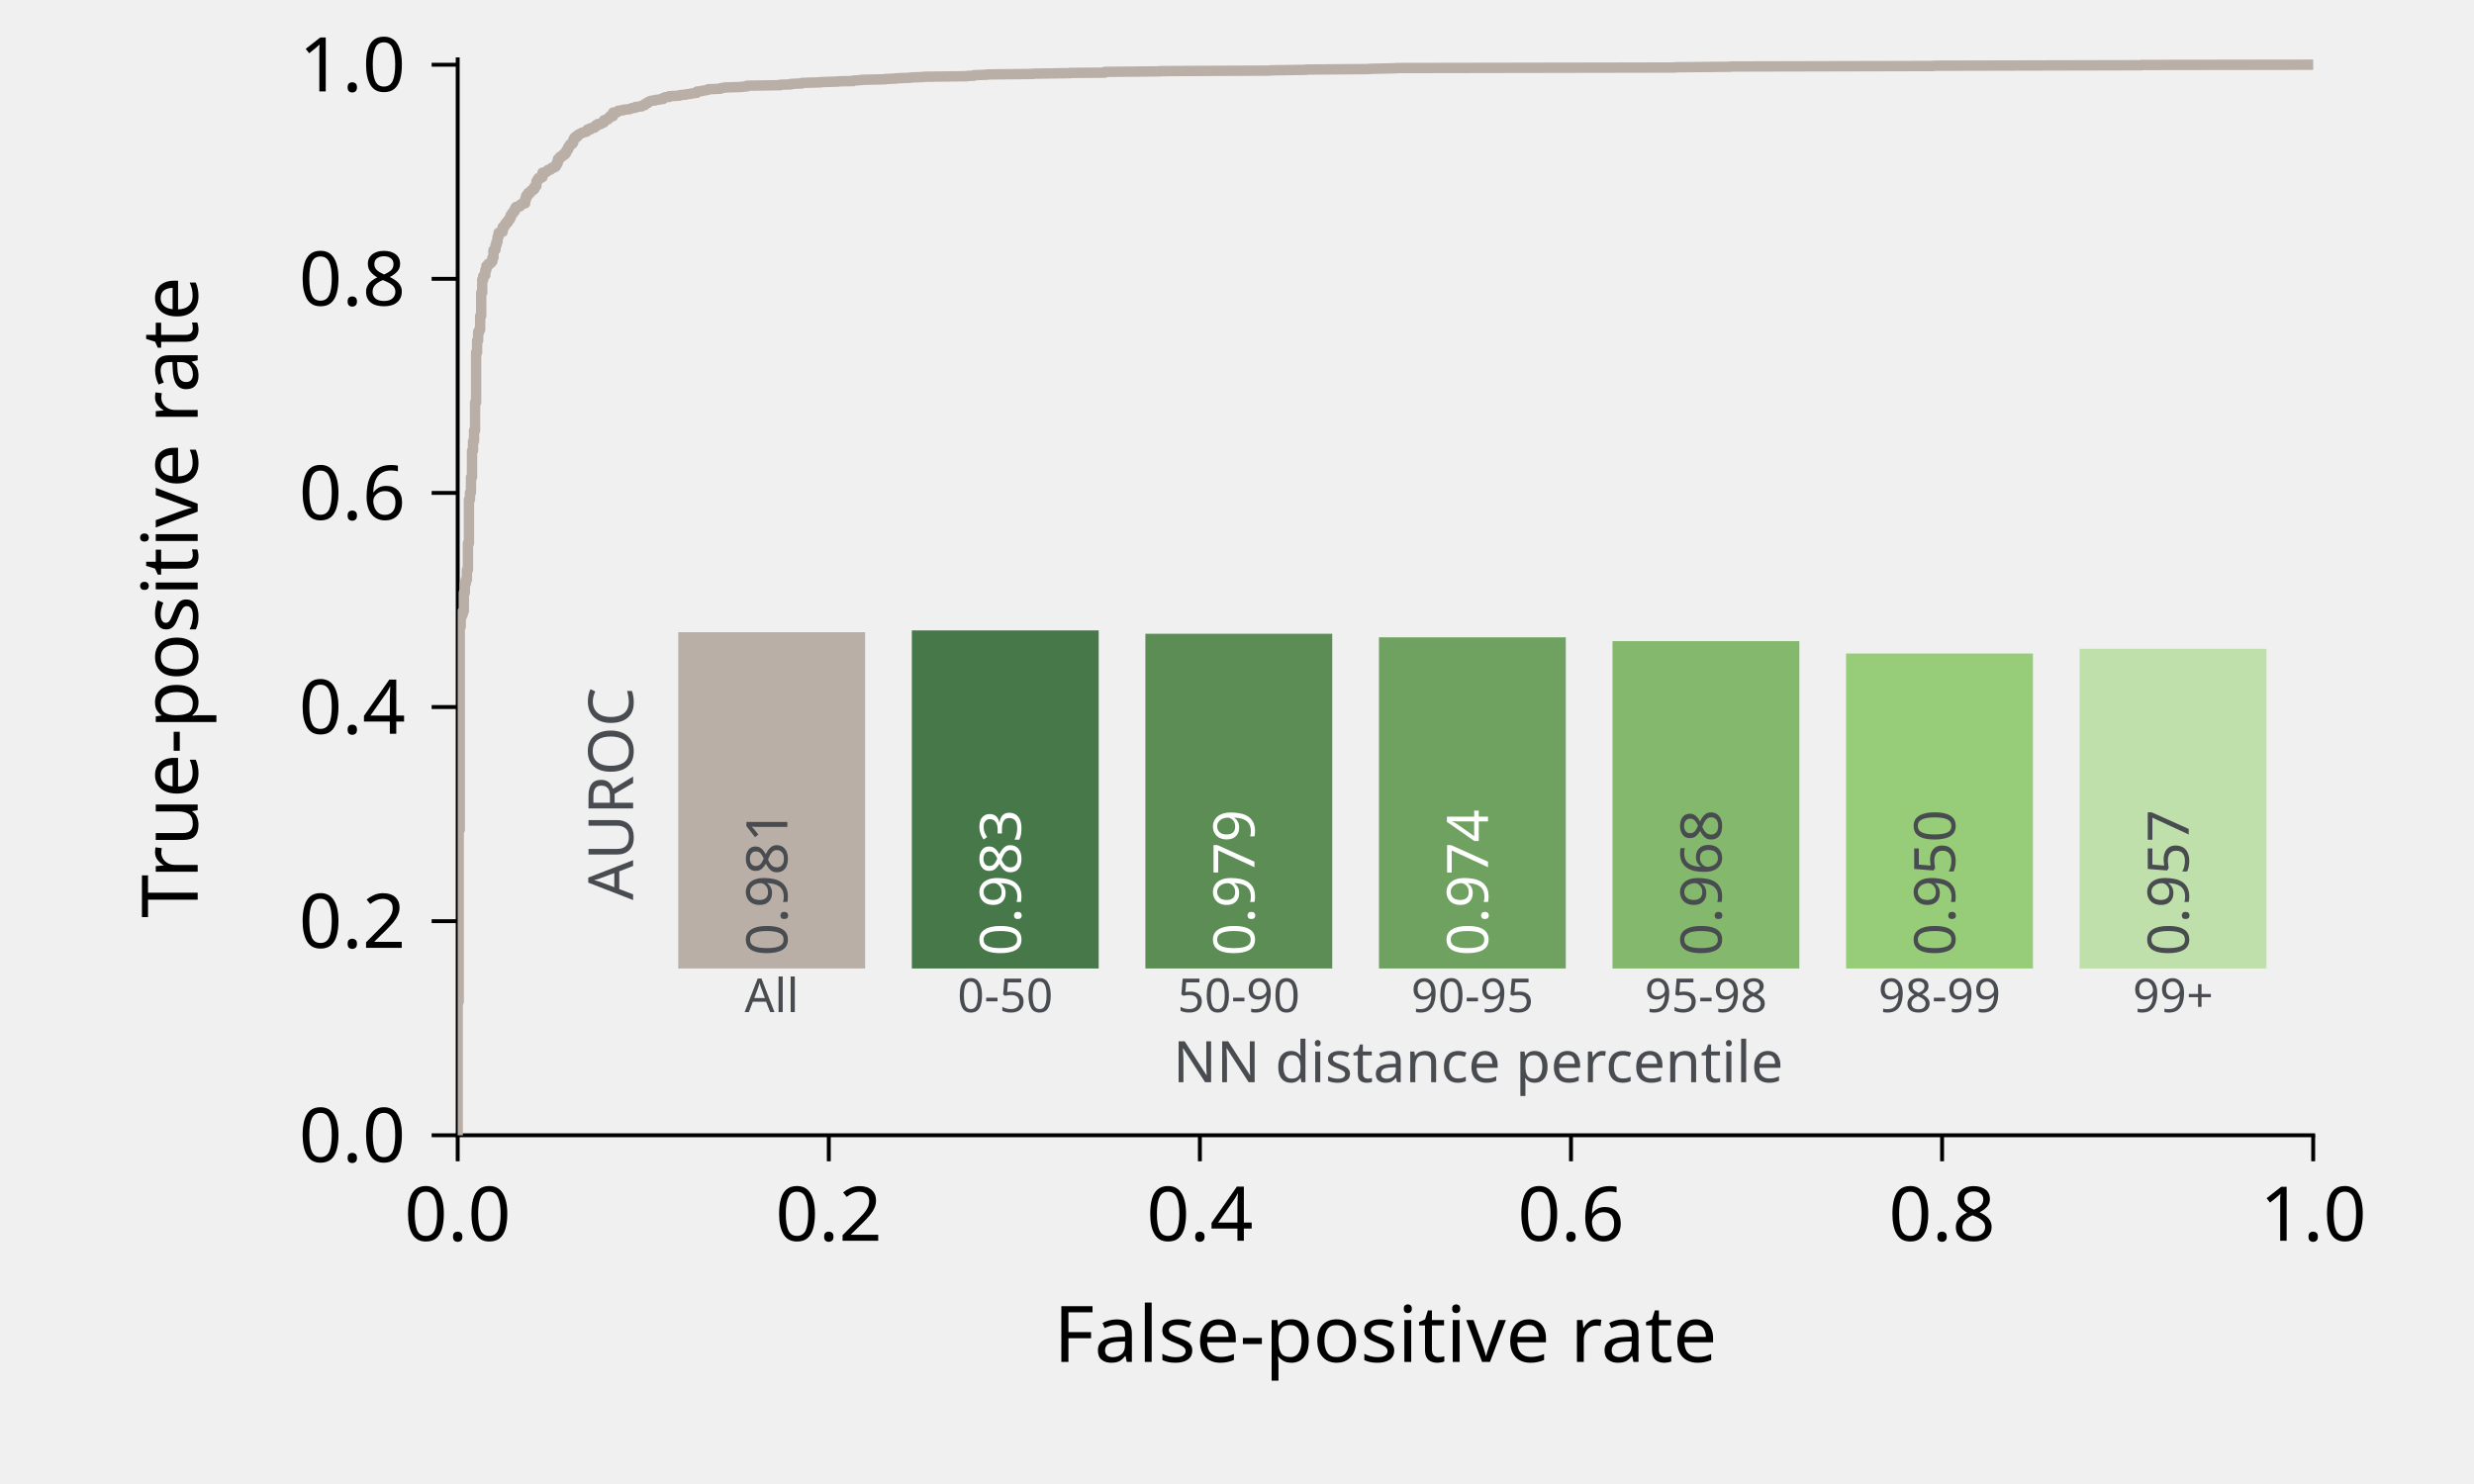
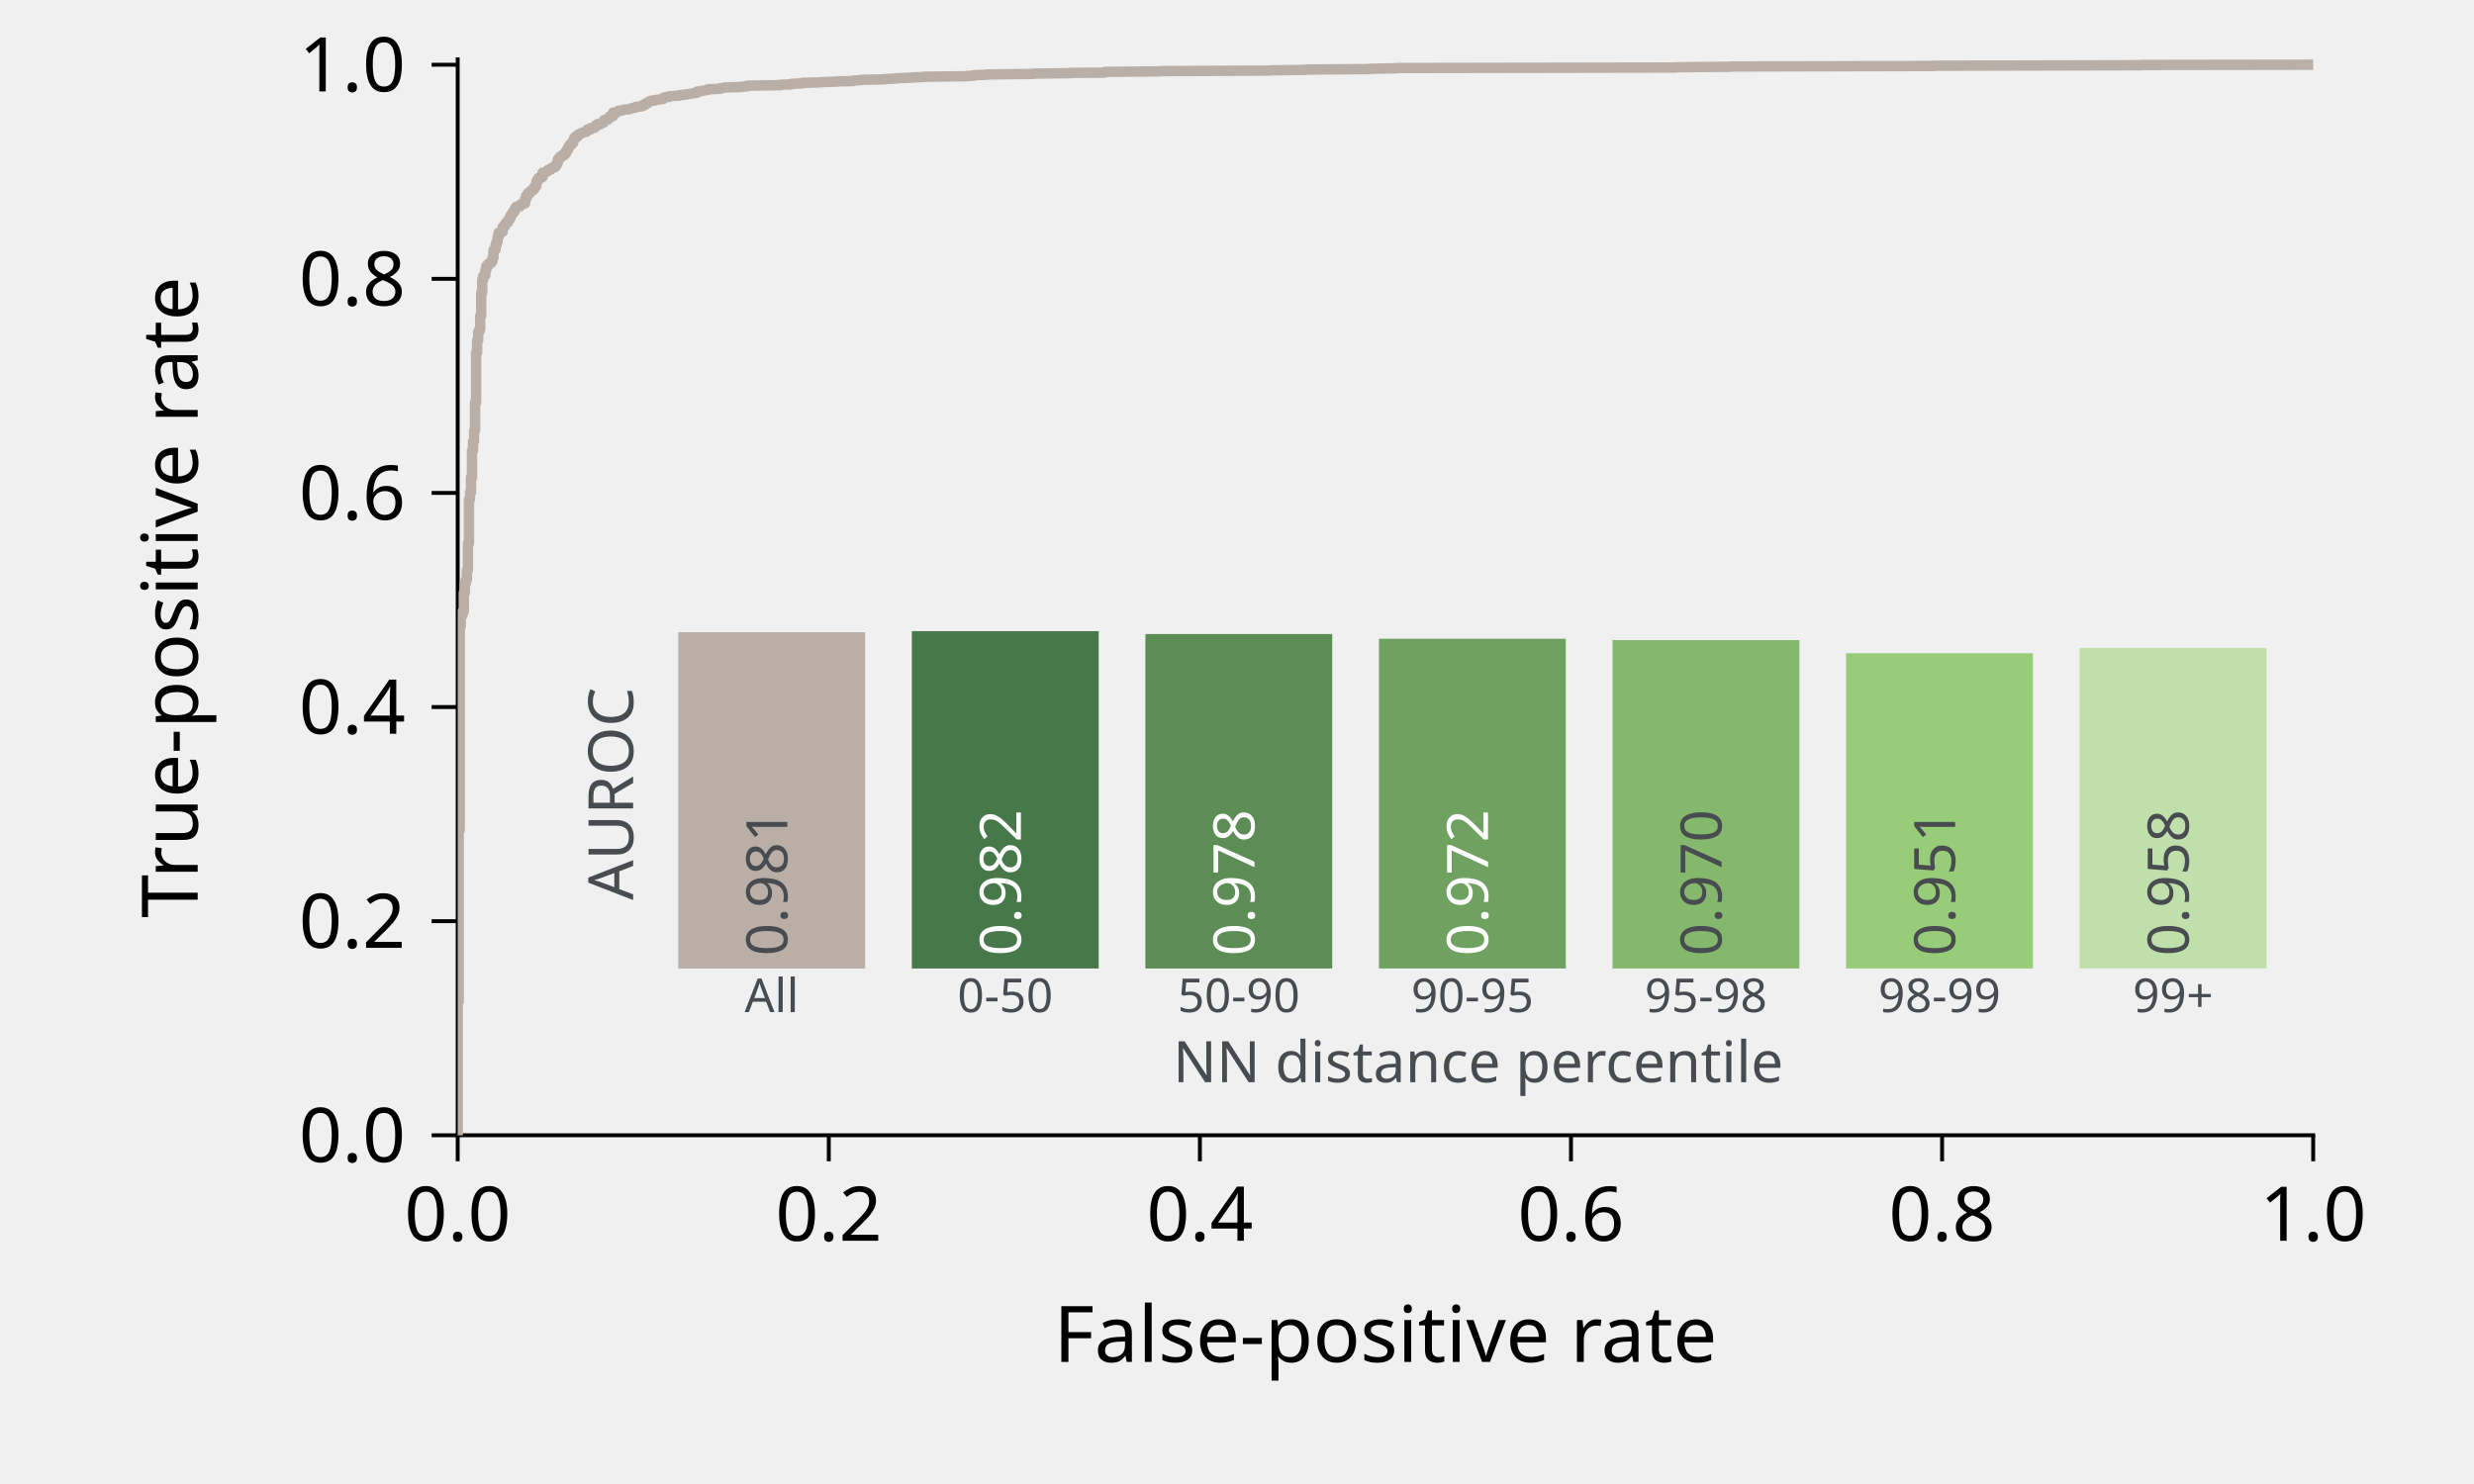
<svg xmlns="http://www.w3.org/2000/svg" xmlns:xlink="http://www.w3.org/1999/xlink" width="475pt" height="285pt" viewBox="0 0 475 285" version="1.1">
  <defs>
    <style type="text/css">*{stroke-linejoin: round; stroke-linecap: butt}</style>
  </defs>
  <g id="figure_1">
    <g id="patch_1">
      <path d="M 0 285  L 475 285  L 475 0  L 0 0  L 0 285  z " style="fill: none" />
    </g>
    <g id="axes_1">
      <g id="patch_2">
        <path d="M 87.875 218.025  L 444.125 218.025  L 444.125 11.4  L 87.875 11.4  L 87.875 218.025  z " style="fill: none" />
      </g>
      <g id="matplotlib.axis_1">
        <g id="xtick_1">
          <g id="line2d_1">
            <defs>
-               <path id="mb68291f630" d="M 0 0  L 0 5  " style="stroke: #000000; stroke-width: 0.75" />
+               <path id="m21dd7a0da9" d="M 0 0  L 0 5  " style="stroke: #000000; stroke-width: 0.75" />
            </defs>
            <g>
-               <use xlink:href="#mb68291f630" x="87.875" y="218.025" style="stroke: #000000; stroke-width: 0.75" />
+               <use xlink:href="#m21dd7a0da9" x="87.875" y="218.025" style="stroke: #000000; stroke-width: 0.75" />
            </g>
          </g>
          <g id="text_1">
            <text style="font-size: 14.5px; font-family: 'Atkinson Hyperlegible Mono'; text-anchor: middle" x="87.875" y="238.291" transform="rotate(-0 87.875 238.2905)">0.0</text>
          </g>
        </g>
        <g id="xtick_2">
          <g id="line2d_2">
            <g>
-               <use xlink:href="#mb68291f630" x="159.125" y="218.025" style="stroke: #000000; stroke-width: 0.75" />
+               <use xlink:href="#m21dd7a0da9" x="159.125" y="218.025" style="stroke: #000000; stroke-width: 0.75" />
            </g>
          </g>
          <g id="text_2">
            <text style="font-size: 14.5px; font-family: 'Atkinson Hyperlegible Mono'; text-anchor: middle" x="159.125" y="238.291" transform="rotate(-0 159.125 238.2905)">0.2</text>
          </g>
        </g>
        <g id="xtick_3">
          <g id="line2d_3">
            <g>
-               <use xlink:href="#mb68291f630" x="230.375" y="218.025" style="stroke: #000000; stroke-width: 0.75" />
+               <use xlink:href="#m21dd7a0da9" x="230.375" y="218.025" style="stroke: #000000; stroke-width: 0.75" />
            </g>
          </g>
          <g id="text_3">
            <text style="font-size: 14.5px; font-family: 'Atkinson Hyperlegible Mono'; text-anchor: middle" x="230.375" y="238.291" transform="rotate(-0 230.375 238.2905)">0.4</text>
          </g>
        </g>
        <g id="xtick_4">
          <g id="line2d_4">
            <g>
-               <use xlink:href="#mb68291f630" x="301.625" y="218.025" style="stroke: #000000; stroke-width: 0.75" />
+               <use xlink:href="#m21dd7a0da9" x="301.625" y="218.025" style="stroke: #000000; stroke-width: 0.75" />
            </g>
          </g>
          <g id="text_4">
            <text style="font-size: 14.5px; font-family: 'Atkinson Hyperlegible Mono'; text-anchor: middle" x="301.625" y="238.291" transform="rotate(-0 301.625 238.2905)">0.6</text>
          </g>
        </g>
        <g id="xtick_5">
          <g id="line2d_5">
            <g>
-               <use xlink:href="#mb68291f630" x="372.875" y="218.025" style="stroke: #000000; stroke-width: 0.75" />
+               <use xlink:href="#m21dd7a0da9" x="372.875" y="218.025" style="stroke: #000000; stroke-width: 0.75" />
            </g>
          </g>
          <g id="text_5">
            <text style="font-size: 14.5px; font-family: 'Atkinson Hyperlegible Mono'; text-anchor: middle" x="372.875" y="238.291" transform="rotate(-0 372.875 238.2905)">0.8</text>
          </g>
        </g>
        <g id="xtick_6">
          <g id="line2d_6">
            <g>
-               <use xlink:href="#mb68291f630" x="444.125" y="218.025" style="stroke: #000000; stroke-width: 0.75" />
+               <use xlink:href="#m21dd7a0da9" x="444.125" y="218.025" style="stroke: #000000; stroke-width: 0.75" />
            </g>
          </g>
          <g id="text_6">
            <text style="font-size: 14.5px; font-family: 'Atkinson Hyperlegible Mono'; text-anchor: middle" x="444.125" y="238.291" transform="rotate(-0 444.125 238.2905)">1.0</text>
          </g>
        </g>
        <g id="text_7">
          <text style="font-weight: 500; font-size: 15px; font-family: 'Atkinson Hyperlegible Next', 'Noto Sans', 'DejaVu Sans'; text-anchor: middle" x="266" y="261.56" transform="rotate(-0 266 261.5595)">False-positive rate</text>
        </g>
      </g>
      <g id="matplotlib.axis_2">
        <g id="ytick_1">
          <g id="line2d_7">
            <defs>
-               <path id="m7197a3cc29" d="M 0 0  L -5 0  " style="stroke: #000000; stroke-width: 0.75" />
+               <path id="mffb06965b7" d="M 0 0  L -5 0  " style="stroke: #000000; stroke-width: 0.75" />
            </defs>
            <g>
-               <use xlink:href="#m7197a3cc29" x="87.875" y="218.025" style="stroke: #000000; stroke-width: 0.75" />
+               <use xlink:href="#mffb06965b7" x="87.875" y="218.025" style="stroke: #000000; stroke-width: 0.75" />
            </g>
          </g>
          <g id="text_8">
            <text style="font-size: 14.5px; font-family: 'Atkinson Hyperlegible Mono'; text-anchor: end" x="77.875" y="223.158" transform="rotate(-0 77.875 223.1578)">0.0</text>
          </g>
        </g>
        <g id="ytick_2">
          <g id="line2d_8">
            <g>
-               <use xlink:href="#m7197a3cc29" x="87.875" y="176.906" style="stroke: #000000; stroke-width: 0.75" />
+               <use xlink:href="#mffb06965b7" x="87.875" y="176.906" style="stroke: #000000; stroke-width: 0.75" />
            </g>
          </g>
          <g id="text_9">
            <text style="font-size: 14.5px; font-family: 'Atkinson Hyperlegible Mono'; text-anchor: end" x="77.875" y="182.038" transform="rotate(-0 77.875 182.0384)">0.2</text>
          </g>
        </g>
        <g id="ytick_3">
          <g id="line2d_9">
            <g>
-               <use xlink:href="#m7197a3cc29" x="87.875" y="135.786" style="stroke: #000000; stroke-width: 0.75" />
+               <use xlink:href="#mffb06965b7" x="87.875" y="135.786" style="stroke: #000000; stroke-width: 0.75" />
            </g>
          </g>
          <g id="text_10">
            <text style="font-size: 14.5px; font-family: 'Atkinson Hyperlegible Mono'; text-anchor: end" x="77.875" y="140.919" transform="rotate(-0 77.875 140.919)">0.4</text>
          </g>
        </g>
        <g id="ytick_4">
          <g id="line2d_10">
            <g>
-               <use xlink:href="#m7197a3cc29" x="87.875" y="94.667" style="stroke: #000000; stroke-width: 0.75" />
+               <use xlink:href="#mffb06965b7" x="87.875" y="94.667" style="stroke: #000000; stroke-width: 0.75" />
            </g>
          </g>
          <g id="text_11">
            <text style="font-size: 14.5px; font-family: 'Atkinson Hyperlegible Mono'; text-anchor: end" x="77.875" y="99.8" transform="rotate(-0 77.875 99.79956)">0.6</text>
          </g>
        </g>
        <g id="ytick_5">
          <g id="line2d_11">
            <g>
-               <use xlink:href="#m7197a3cc29" x="87.875" y="53.547" style="stroke: #000000; stroke-width: 0.75" />
+               <use xlink:href="#mffb06965b7" x="87.875" y="53.547" style="stroke: #000000; stroke-width: 0.75" />
            </g>
          </g>
          <g id="text_12">
            <text style="font-size: 14.5px; font-family: 'Atkinson Hyperlegible Mono'; text-anchor: end" x="77.875" y="58.68" transform="rotate(-0 77.875 58.68016)">0.8</text>
          </g>
        </g>
        <g id="ytick_6">
          <g id="line2d_12">
            <g>
-               <use xlink:href="#m7197a3cc29" x="87.875" y="12.428" style="stroke: #000000; stroke-width: 0.75" />
+               <use xlink:href="#mffb06965b7" x="87.875" y="12.428" style="stroke: #000000; stroke-width: 0.75" />
            </g>
          </g>
          <g id="text_13">
            <text style="font-size: 14.5px; font-family: 'Atkinson Hyperlegible Mono'; text-anchor: end" x="77.875" y="17.561" transform="rotate(-0 77.875 17.56076)">1.0</text>
          </g>
        </g>
        <g id="text_14">
          <text style="font-weight: 500; font-size: 15px; font-family: 'Atkinson Hyperlegible Next', 'Noto Sans', 'DejaVu Sans'; text-anchor: middle" x="37.951" y="114.713" transform="rotate(-90 37.95117 114.7125)">True-positive rate</text>
        </g>
      </g>
      <g id="patch_3">
        <path d="M 87.875 218.025  L 87.875 11.4  " style="fill: none; stroke: #000000; stroke-width: 0.75; stroke-linejoin: miter; stroke-linecap: square" />
      </g>
      <g id="patch_4">
        <path d="M 87.875 218.025  L 444.125 218.025  " style="fill: none; stroke: #000000; stroke-width: 0.75; stroke-linejoin: miter; stroke-linecap: square" />
      </g>
      <g id="line2d_13">
-         <path d="M 87.875 218.025  L 87.875 192.381  L 88.071 192.381  L 88.071 159.367  L 88.268 159.367  L 88.268 120.311  L 88.464 120.311  L 88.464 118.395  L 88.66 118.395  L 88.66 117.953  L 88.856 117.953  L 88.856 117.364  L 89.053 117.364  L 89.053 113.826  L 89.249 113.826  L 89.249 112.058  L 89.445 112.058  L 89.445 111.321  L 89.642 111.321  L 89.642 109.454  L 89.838 109.454  L 89.838 104.345  L 90.034 104.345  L 90.034 95.944  L 90.23 95.944  L 90.23 94.569  L 90.427 94.569  L 90.427 91.67  L 90.623 91.67  L 90.623 86.561  L 90.819 86.561  L 90.819 84.743  L 91.015 84.743  L 91.015 82.68  L 91.212 82.68  L 91.212 77.276  L 91.408 77.276  L 91.408 67.696  L 91.604 67.696  L 91.604 65.387  L 91.801 65.387  L 91.801 63.766  L 91.997 63.766  L 91.997 63.324  L 92.193 63.324  L 92.193 60.671  L 92.389 60.671  L 92.389 56.2  L 92.586 56.2  L 92.586 53.695  L 92.782 53.695  L 92.782 53.007  L 92.978 53.007  L 92.978 52.86  L 93.175 52.86  L 93.175 51.877  L 93.371 51.877  L 93.371 51.091  L 93.763 50.993  L 93.763 50.649  L 94.156 50.6  L 94.156 50.452  L 94.352 50.452  L 94.352 50.158  L 94.549 50.158  L 94.549 49.47  L 94.745 49.47  L 94.745 48.045  L 95.137 47.947  L 95.137 47.063  L 95.334 47.063  L 95.334 46.424  L 95.53 46.424  L 95.53 45.491  L 95.726 45.491  L 95.726 44.705  L 96.119 44.705  L 96.119 44.508  L 96.511 44.508  L 96.511 43.624  L 96.708 43.624  L 96.708 43.476  L 96.904 43.476  L 96.904 43.132  L 97.1 43.132  L 97.1 42.838  L 97.493 42.739  L 97.493 42.346  L 97.689 42.346  L 97.689 42.15  L 97.885 42.15  L 97.885 41.757  L 98.082 41.757  L 98.082 41.266  L 98.278 41.266  L 98.278 41.02  L 98.474 41.02  L 98.474 40.725  L 98.67 40.725  L 98.67 40.529  L 98.867 40.529  L 98.867 40.037  L 99.063 40.037  L 99.063 39.743  L 99.848 39.644  L 99.848 39.35  L 100.044 39.35  L 100.044 39.202  L 100.633 39.104  L 100.633 39.055  L 100.83 39.055  L 100.83 38.22  L 101.026 38.22  L 101.026 37.581  L 101.418 37.483  L 101.418 37.041  L 101.811 37.041  L 101.811 36.746  L 102.007 36.746  L 102.007 36.549  L 102.4 36.5  L 102.4 36.304  L 102.596 36.304  L 102.596 35.862  L 102.792 35.862  L 102.792 35.714  L 102.989 35.714  L 102.989 34.83  L 103.185 34.83  L 103.185 34.486  L 103.381 34.486  L 103.381 34.191  L 103.97 34.142  L 103.97 33.995  L 104.166 33.995  L 104.166 33.16  L 104.755 33.111  L 104.755 33.012  L 104.951 33.012  L 104.951 32.865  L 105.148 32.865  L 105.148 32.668  L 105.737 32.57  L 105.737 32.374  L 105.933 32.374  L 105.933 32.226  L 106.522 32.128  L 106.522 31.981  L 106.718 31.981  L 106.718 31.637  L 106.914 31.637  L 106.914 31.244  L 107.111 31.244  L 107.111 30.556  L 107.503 30.458  L 107.503 30.114  L 107.896 30.065  L 107.896 29.966  L 108.092 29.966  L 108.092 29.672  L 108.485 29.672  L 108.485 29.426  L 108.681 29.426  L 108.681 28.984  L 108.877 28.984  L 108.877 28.738  L 109.073 28.738  L 109.073 28.296  L 109.27 28.296  L 109.27 28.001  L 109.466 28.001  L 109.466 27.707  L 109.858 27.657  L 109.858 27.412  L 110.055 27.412  L 110.055 26.871  L 110.251 26.871  L 110.251 26.478  L 110.447 26.478  L 110.447 26.282  L 110.84 26.282  L 110.84 25.987  L 111.036 25.987  L 111.036 25.84  L 111.429 25.741  L 111.429 25.643  L 111.821 25.545  L 111.821 25.447  L 112.41 25.348  L 112.41 25.299  L 112.606 25.299  L 112.606 25.152  L 112.803 25.152  L 112.803 24.857  L 113.392 24.857  L 113.392 24.612  L 114.177 24.513  L 114.177 24.317  L 114.373 24.317  L 114.373 24.071  L 114.765 24.071  L 114.765 23.825  L 115.354 23.825  L 115.354 23.678  L 115.747 23.58  L 115.747 23.531  L 115.943 23.531  L 115.943 23.089  L 116.532 22.99  L 116.532 22.941  L 116.728 22.941  L 116.728 22.696  L 117.121 22.597  L 117.121 22.303  L 117.71 22.303  L 117.71 21.615  L 118.495 21.566  L 118.495 21.418  L 118.691 21.418  L 118.691 21.271  L 119.673 21.173  L 119.673 21.074  L 120.85 20.976  L 120.85 20.927  L 121.243 20.829  L 121.243 20.78  L 122.028 20.681  L 122.028 20.534  L 123.206 20.436  L 123.206 20.288  L 123.794 20.19  L 123.794 19.994  L 123.991 19.994  L 123.991 19.846  L 124.383 19.797  L 124.383 19.65  L 124.58 19.65  L 124.58 19.502  L 124.972 19.404  L 124.972 19.355  L 125.757 19.306  L 125.757 19.208  L 126.739 19.109  L 126.739 19.06  L 127.327 19.011  L 127.327 18.815  L 127.72 18.716  L 127.72 18.667  L 128.505 18.618  L 128.505 18.471  L 130.468 18.372  L 130.468 18.274  L 131.646 18.176  L 131.646 18.127  L 132.627 18.028  L 132.627 17.979  L 133.412 17.881  L 133.412 17.832  L 133.805 17.832  L 133.805 17.586  L 134.786 17.488  L 134.786 17.439  L 135.571 17.341  L 135.571 17.292  L 135.964 17.242  L 135.964 17.144  L 138.319 17.046  L 138.319 16.948  L 139.104 16.849  L 139.104 16.8  L 142.441 16.702  L 142.441 16.653  L 143.423 16.604  L 143.423 16.456  L 149.9 16.358  L 149.9 16.26  L 151.863 16.211  L 151.863 16.113  L 154.022 16.014  L 154.022 15.916  L 157.555 15.818  L 157.555 15.769  L 160.892 15.67  L 160.892 15.621  L 163.836 15.572  L 163.836 15.474  L 165.406 15.376  L 165.406 15.326  L 169.92 15.228  L 169.92 15.179  L 172.08 15.081  L 172.08 15.032  L 174.827 14.933  L 174.827 14.884  L 177.379 14.786  L 177.379 14.737  L 185.623 14.639  L 185.623 14.59  L 186.997 14.54  L 186.997 14.442  L 189.549 14.344  L 189.549 14.295  L 198.381 14.197  L 198.381 14.147  L 205.447 14.049  L 205.447 14  L 212.121 13.951  L 212.121 13.804  L 222.72 13.705  L 222.72 13.656  L 243.918 13.558  L 243.918 13.509  L 250.788 13.411  L 250.788 13.361  L 262.958 13.263  L 262.958 13.214  L 268.061 13.116  L 268.061 13.067  L 321.646 12.968  L 321.646 12.919  L 332.245 12.821  L 332.245 12.772  L 371.305 12.674  L 371.305 12.624  L 411.15 12.526  L 411.15 12.477  L 444.125 12.428  L 444.125 12.428  " clip-path="url(#pb958994331)" style="fill: none; stroke: #b9afa7; stroke-width: 2; stroke-linecap: round" />
+         <path d="M 87.875 218.025  L 87.875 192.381  L 88.071 192.381  L 88.071 159.367  L 88.268 159.367  L 88.268 120.311  L 88.464 120.311  L 88.464 118.395  L 88.66 118.395  L 88.66 117.953  L 88.856 117.953  L 88.856 117.364  L 89.053 117.364  L 89.053 113.826  L 89.249 113.826  L 89.249 112.058  L 89.445 112.058  L 89.445 111.321  L 89.642 111.321  L 89.642 109.454  L 89.838 109.454  L 89.838 104.345  L 90.034 104.345  L 90.034 95.944  L 90.23 95.944  L 90.23 94.569  L 90.427 94.569  L 90.427 91.67  L 90.623 91.67  L 90.623 86.561  L 90.819 86.561  L 90.819 84.743  L 91.015 84.743  L 91.015 82.68  L 91.212 82.68  L 91.212 77.276  L 91.408 77.276  L 91.408 67.696  L 91.604 67.696  L 91.604 65.387  L 91.801 65.387  L 91.801 63.766  L 91.997 63.766  L 91.997 63.324  L 92.193 63.324  L 92.193 60.671  L 92.389 60.671  L 92.389 56.2  L 92.586 56.2  L 92.586 53.695  L 92.782 53.695  L 92.782 53.007  L 92.978 53.007  L 92.978 52.86  L 93.175 52.86  L 93.175 51.877  L 93.371 51.877  L 93.371 51.091  L 93.763 50.993  L 93.763 50.649  L 94.156 50.6  L 94.156 50.452  L 94.352 50.452  L 94.352 50.158  L 94.549 50.158  L 94.549 49.47  L 94.745 49.47  L 94.745 48.045  L 95.137 47.947  L 95.137 47.063  L 95.334 47.063  L 95.334 46.424  L 95.53 46.424  L 95.53 45.491  L 95.726 45.491  L 95.726 44.705  L 96.119 44.705  L 96.119 44.508  L 96.511 44.508  L 96.511 43.624  L 96.708 43.624  L 96.708 43.476  L 96.904 43.476  L 96.904 43.132  L 97.1 43.132  L 97.1 42.838  L 97.493 42.739  L 97.493 42.346  L 97.689 42.346  L 97.689 42.15  L 97.885 42.15  L 97.885 41.757  L 98.082 41.757  L 98.082 41.266  L 98.278 41.266  L 98.278 41.02  L 98.474 41.02  L 98.474 40.725  L 98.67 40.725  L 98.67 40.529  L 98.867 40.529  L 98.867 40.037  L 99.063 40.037  L 99.063 39.743  L 99.848 39.644  L 99.848 39.35  L 100.044 39.35  L 100.044 39.202  L 100.633 39.104  L 100.633 39.055  L 100.83 39.055  L 100.83 38.22  L 101.026 38.22  L 101.026 37.581  L 101.418 37.483  L 101.418 37.041  L 101.811 37.041  L 101.811 36.746  L 102.007 36.746  L 102.007 36.549  L 102.4 36.5  L 102.4 36.304  L 102.596 36.304  L 102.596 35.862  L 102.792 35.862  L 102.792 35.714  L 102.989 35.714  L 102.989 34.83  L 103.185 34.83  L 103.185 34.486  L 103.381 34.486  L 103.381 34.191  L 103.97 34.142  L 103.97 33.995  L 104.166 33.995  L 104.166 33.16  L 104.755 33.111  L 104.755 33.012  L 104.951 33.012  L 104.951 32.865  L 105.148 32.865  L 105.148 32.668  L 105.737 32.57  L 105.737 32.374  L 105.933 32.374  L 105.933 32.226  L 106.522 32.128  L 106.522 31.981  L 106.718 31.981  L 106.718 31.637  L 106.914 31.637  L 106.914 31.244  L 107.111 31.244  L 107.111 30.556  L 107.503 30.458  L 107.503 30.114  L 107.896 30.065  L 107.896 29.966  L 108.092 29.966  L 108.092 29.672  L 108.485 29.672  L 108.485 29.426  L 108.681 29.426  L 108.681 28.984  L 108.877 28.984  L 108.877 28.738  L 109.073 28.738  L 109.073 28.296  L 109.27 28.296  L 109.27 28.001  L 109.466 28.001  L 109.466 27.707  L 109.858 27.657  L 109.858 27.412  L 110.055 27.412  L 110.055 26.871  L 110.251 26.871  L 110.251 26.478  L 110.447 26.478  L 110.447 26.282  L 110.84 26.282  L 110.84 25.987  L 111.036 25.987  L 111.036 25.84  L 111.429 25.741  L 111.429 25.643  L 111.821 25.545  L 111.821 25.447  L 112.41 25.348  L 112.41 25.299  L 112.606 25.299  L 112.606 25.152  L 112.803 25.152  L 112.803 24.857  L 113.392 24.857  L 113.392 24.612  L 114.177 24.513  L 114.177 24.317  L 114.373 24.317  L 114.373 24.071  L 114.765 24.071  L 114.765 23.825  L 115.354 23.825  L 115.354 23.678  L 115.747 23.58  L 115.747 23.531  L 115.943 23.531  L 115.943 23.089  L 116.532 22.99  L 116.532 22.941  L 116.728 22.941  L 116.728 22.696  L 117.121 22.597  L 117.121 22.303  L 117.71 22.303  L 117.71 21.615  L 118.495 21.566  L 118.495 21.418  L 118.691 21.418  L 118.691 21.271  L 119.673 21.173  L 119.673 21.074  L 120.85 20.976  L 120.85 20.927  L 121.243 20.829  L 121.243 20.78  L 122.028 20.681  L 122.028 20.534  L 123.206 20.436  L 123.206 20.288  L 123.794 20.19  L 123.794 19.994  L 123.991 19.994  L 123.991 19.846  L 124.383 19.797  L 124.383 19.65  L 124.58 19.65  L 124.58 19.502  L 124.972 19.404  L 124.972 19.355  L 125.757 19.306  L 125.757 19.208  L 126.739 19.109  L 126.739 19.06  L 127.327 19.011  L 127.327 18.815  L 127.72 18.716  L 127.72 18.667  L 128.505 18.618  L 128.505 18.471  L 130.468 18.372  L 130.468 18.274  L 131.646 18.176  L 131.646 18.127  L 132.627 18.028  L 132.627 17.979  L 133.412 17.881  L 133.412 17.832  L 133.805 17.832  L 133.805 17.586  L 134.786 17.488  L 134.786 17.439  L 135.571 17.341  L 135.571 17.292  L 135.964 17.242  L 135.964 17.144  L 138.319 17.046  L 138.319 16.948  L 139.104 16.849  L 139.104 16.8  L 142.441 16.702  L 142.441 16.653  L 143.423 16.604  L 143.423 16.456  L 149.9 16.358  L 149.9 16.26  L 151.863 16.211  L 151.863 16.113  L 154.022 16.014  L 154.022 15.916  L 157.555 15.818  L 157.555 15.769  L 160.892 15.67  L 160.892 15.621  L 163.836 15.572  L 163.836 15.474  L 165.406 15.376  L 165.406 15.326  L 169.92 15.228  L 169.92 15.179  L 172.08 15.081  L 172.08 15.032  L 174.827 14.933  L 174.827 14.884  L 177.379 14.786  L 177.379 14.737  L 185.623 14.639  L 185.623 14.59  L 186.997 14.54  L 186.997 14.442  L 189.549 14.344  L 189.549 14.295  L 198.381 14.197  L 198.381 14.147  L 205.447 14.049  L 205.447 14  L 212.121 13.951  L 212.121 13.804  L 222.72 13.705  L 222.72 13.656  L 243.918 13.558  L 243.918 13.509  L 250.788 13.411  L 250.788 13.361  L 262.958 13.263  L 262.958 13.214  L 268.061 13.116  L 268.061 13.067  L 321.646 12.968  L 321.646 12.919  L 332.245 12.821  L 332.245 12.772  L 371.305 12.674  L 371.305 12.624  L 411.15 12.526  L 411.15 12.477  L 444.125 12.428  L 444.125 12.428  " clip-path="url(#p7cb84f060f)" style="fill: none; stroke: #b9afa7; stroke-width: 2; stroke-linecap: round" />
      </g>
      <g id="axes_2">
        <g id="patch_5">
          <path d="M 123.5 185.998  L 444.125 185.998  L 444.125 118.845  L 123.5 118.845  L 123.5 185.998  z " style="fill: none" />
        </g>
        <g id="matplotlib.axis_3">
          <g id="xtick_7">
            <g id="line2d_14" />
            <g id="text_15">
              <text style="font-size: 9px; font-family: 'Atkinson Hyperlegible Next', 'Noto Sans', 'DejaVu Sans'; text-anchor: middle; fill: #484b50" x="148.163" y="194.37" transform="rotate(-0 148.1635 194.3698)">All</text>
            </g>
          </g>
          <g id="xtick_8">
            <g id="line2d_15" />
            <g id="text_16">
              <text style="font-size: 9px; font-family: 'Atkinson Hyperlegible Next', 'Noto Sans', 'DejaVu Sans'; text-anchor: middle; fill: #484b50" x="193.006" y="194.37" transform="rotate(-0 193.0061 194.3698)">0-50</text>
            </g>
          </g>
          <g id="xtick_9">
            <g id="line2d_16" />
            <g id="text_17">
              <text style="font-size: 9px; font-family: 'Atkinson Hyperlegible Next', 'Noto Sans', 'DejaVu Sans'; text-anchor: middle; fill: #484b50" x="237.849" y="194.37" transform="rotate(-0 237.8488 194.3698)">50-90</text>
            </g>
          </g>
          <g id="xtick_10">
            <g id="line2d_17" />
            <g id="text_18">
              <text style="font-size: 9px; font-family: 'Atkinson Hyperlegible Next', 'Noto Sans', 'DejaVu Sans'; text-anchor: middle; fill: #484b50" x="282.691" y="194.37" transform="rotate(-0 282.6914 194.3698)">90-95</text>
            </g>
          </g>
          <g id="xtick_11">
            <g id="line2d_18" />
            <g id="text_19">
              <text style="font-size: 9px; font-family: 'Atkinson Hyperlegible Next', 'Noto Sans', 'DejaVu Sans'; text-anchor: middle; fill: #484b50" x="327.534" y="194.37" transform="rotate(-0 327.5341 194.3698)">95-98</text>
            </g>
          </g>
          <g id="xtick_12">
            <g id="line2d_19" />
            <g id="text_20">
              <text style="font-size: 9px; font-family: 'Atkinson Hyperlegible Next', 'Noto Sans', 'DejaVu Sans'; text-anchor: middle; fill: #484b50" x="372.377" y="194.37" transform="rotate(-0 372.3767 194.3698)">98-99</text>
            </g>
          </g>
          <g id="xtick_13">
            <g id="line2d_20" />
            <g id="text_21">
              <text style="font-size: 9px; font-family: 'Atkinson Hyperlegible Next', 'Noto Sans', 'DejaVu Sans'; text-anchor: middle; fill: #484b50" x="417.219" y="194.37" transform="rotate(-0 417.2194 194.3698)">99+</text>
            </g>
          </g>
          <g id="text_22">
            <text style="font-weight: 500; font-size: 11px; font-family: 'Atkinson Hyperlegible Next', 'Noto Sans', 'DejaVu Sans'; text-anchor: middle; fill: #484b50" x="283.812" y="207.836" transform="rotate(-0 283.8125 207.8358)">NN distance percentile</text>
          </g>
        </g>
        <g id="matplotlib.axis_4">
          <g id="text_23">
            <text style="font-weight: 500; font-size: 12px; font-family: 'Atkinson Hyperlegible Next', 'Noto Sans', 'DejaVu Sans'; text-anchor: middle; fill: #484b50" x="121.556" y="152.422" transform="rotate(-90 121.5556 152.4216)">AUROC</text>
          </g>
        </g>
        <g id="patch_6">
-           <path d="M 130.226 253.151  L 166.101 253.151  L 166.101 121.411  L 130.226 121.411  z " clip-path="url(#p5bdb49d6ef)" style="fill: #b9afa7" />
+           <path d="M 130.226 253.151  L 166.101 253.151  L 166.101 121.411  L 130.226 121.411  z " clip-path="url(#p501fb86910)" style="fill: #b9afa7" />
        </g>
        <g id="patch_7">
-           <path d="M 175.069 253.151  L 210.943 253.151  L 210.943 121.074  L 175.069 121.074  z " clip-path="url(#p5bdb49d6ef)" style="fill: #47784a" />
+           <path d="M 175.069 253.151  L 210.943 253.151  L 210.943 121.206  L 175.069 121.206  z " clip-path="url(#p501fb86910)" style="fill: #47784a" />
        </g>
        <g id="patch_8">
-           <path d="M 219.912 253.151  L 255.786 253.151  L 255.786 121.709  L 219.912 121.709  z " clip-path="url(#p5bdb49d6ef)" style="fill: #5b8d55" />
+           <path d="M 219.912 253.151  L 255.786 253.151  L 255.786 121.769  L 219.912 121.769  z " clip-path="url(#p501fb86910)" style="fill: #5b8d55" />
        </g>
        <g id="patch_9">
-           <path d="M 264.754 253.151  L 300.628 253.151  L 300.628 122.396  L 264.754 122.396  z " clip-path="url(#p5bdb49d6ef)" style="fill: #6fa261" />
+           <path d="M 264.754 253.151  L 300.628 253.151  L 300.628 122.669  L 264.754 122.669  z " clip-path="url(#p501fb86910)" style="fill: #6fa261" />
        </g>
        <g id="patch_10">
-           <path d="M 309.597 253.151  L 345.471 253.151  L 345.471 123.138  L 309.597 123.138  z " clip-path="url(#p5bdb49d6ef)" style="fill: #83b86d" />
+           <path d="M 309.597 253.151  L 345.471 253.151  L 345.471 122.926  L 309.597 122.926  z " clip-path="url(#p501fb86910)" style="fill: #83b86d" />
        </g>
        <g id="patch_11">
-           <path d="M 354.44 253.151  L 390.314 253.151  L 390.314 125.498  L 354.44 125.498  z " clip-path="url(#p5bdb49d6ef)" style="fill: #97cd78" />
+           <path d="M 354.44 253.151  L 390.314 253.151  L 390.314 125.449  L 354.44 125.449  z " clip-path="url(#p501fb86910)" style="fill: #97cd78" />
        </g>
        <g id="patch_12">
-           <path d="M 399.282 253.151  L 435.156 253.151  L 435.156 124.607  L 399.282 124.607  z " clip-path="url(#p5bdb49d6ef)" style="fill: #bfe0aa" />
+           <path d="M 399.282 253.151  L 435.156 253.151  L 435.156 124.45  L 399.282 124.45  z " clip-path="url(#p501fb86910)" style="fill: #bfe0aa" />
        </g>
        <g id="text_24">
          <text style="font-size: 11px; font-family: 'Atkinson Hyperlegible Mono'; fill: #484b50" transform="translate(151.1661 183.5806) rotate(-90)">0.981</text>
        </g>
        <g id="text_25">
-           <text style="font-size: 11px; font-family: 'Atkinson Hyperlegible Mono'; fill: #ffffff" transform="translate(196.0088 183.5806) rotate(-90)">0.983</text>
+           <text style="font-size: 11px; font-family: 'Atkinson Hyperlegible Mono'; fill: #ffffff" transform="translate(196.0088 183.5806) rotate(-90)">0.982</text>
        </g>
        <g id="text_26">
-           <text style="font-size: 11px; font-family: 'Atkinson Hyperlegible Mono'; fill: #ffffff" transform="translate(240.8514 183.5806) rotate(-90)">0.979</text>
+           <text style="font-size: 11px; font-family: 'Atkinson Hyperlegible Mono'; fill: #ffffff" transform="translate(240.8514 183.5806) rotate(-90)">0.978</text>
        </g>
        <g id="text_27">
-           <text style="font-size: 11px; font-family: 'Atkinson Hyperlegible Mono'; fill: #ffffff" transform="translate(285.6941 183.5806) rotate(-90)">0.974</text>
+           <text style="font-size: 11px; font-family: 'Atkinson Hyperlegible Mono'; fill: #ffffff" transform="translate(285.6941 183.5806) rotate(-90)">0.972</text>
        </g>
        <g id="text_28">
-           <text style="font-size: 11px; font-family: 'Atkinson Hyperlegible Mono'; fill: #484b50" transform="translate(330.5367 183.5806) rotate(-90)">0.968</text>
+           <text style="font-size: 11px; font-family: 'Atkinson Hyperlegible Mono'; fill: #484b50" transform="translate(330.5367 183.5806) rotate(-90)">0.970</text>
        </g>
        <g id="text_29">
-           <text style="font-size: 11px; font-family: 'Atkinson Hyperlegible Mono'; fill: #484b50" transform="translate(375.3794 183.5806) rotate(-90)">0.950</text>
+           <text style="font-size: 11px; font-family: 'Atkinson Hyperlegible Mono'; fill: #484b50" transform="translate(375.3794 183.5806) rotate(-90)">0.951</text>
        </g>
        <g id="text_30">
-           <text style="font-size: 11px; font-family: 'Atkinson Hyperlegible Mono'; fill: #484b50" transform="translate(420.2221 183.5806) rotate(-90)">0.957</text>
+           <text style="font-size: 11px; font-family: 'Atkinson Hyperlegible Mono'; fill: #484b50" transform="translate(420.2221 183.5806) rotate(-90)">0.958</text>
        </g>
      </g>
    </g>
  </g>
  <defs>
-     <clipPath id="pb958994331">
+     <clipPath id="p7cb84f060f">
      <rect x="87.875" y="11.4" width="356.25" height="206.625" />
    </clipPath>
-     <clipPath id="p5bdb49d6ef">
+     <clipPath id="p501fb86910">
      <rect x="123.5" y="118.845" width="320.625" height="67.153" />
    </clipPath>
  </defs>
</svg>
